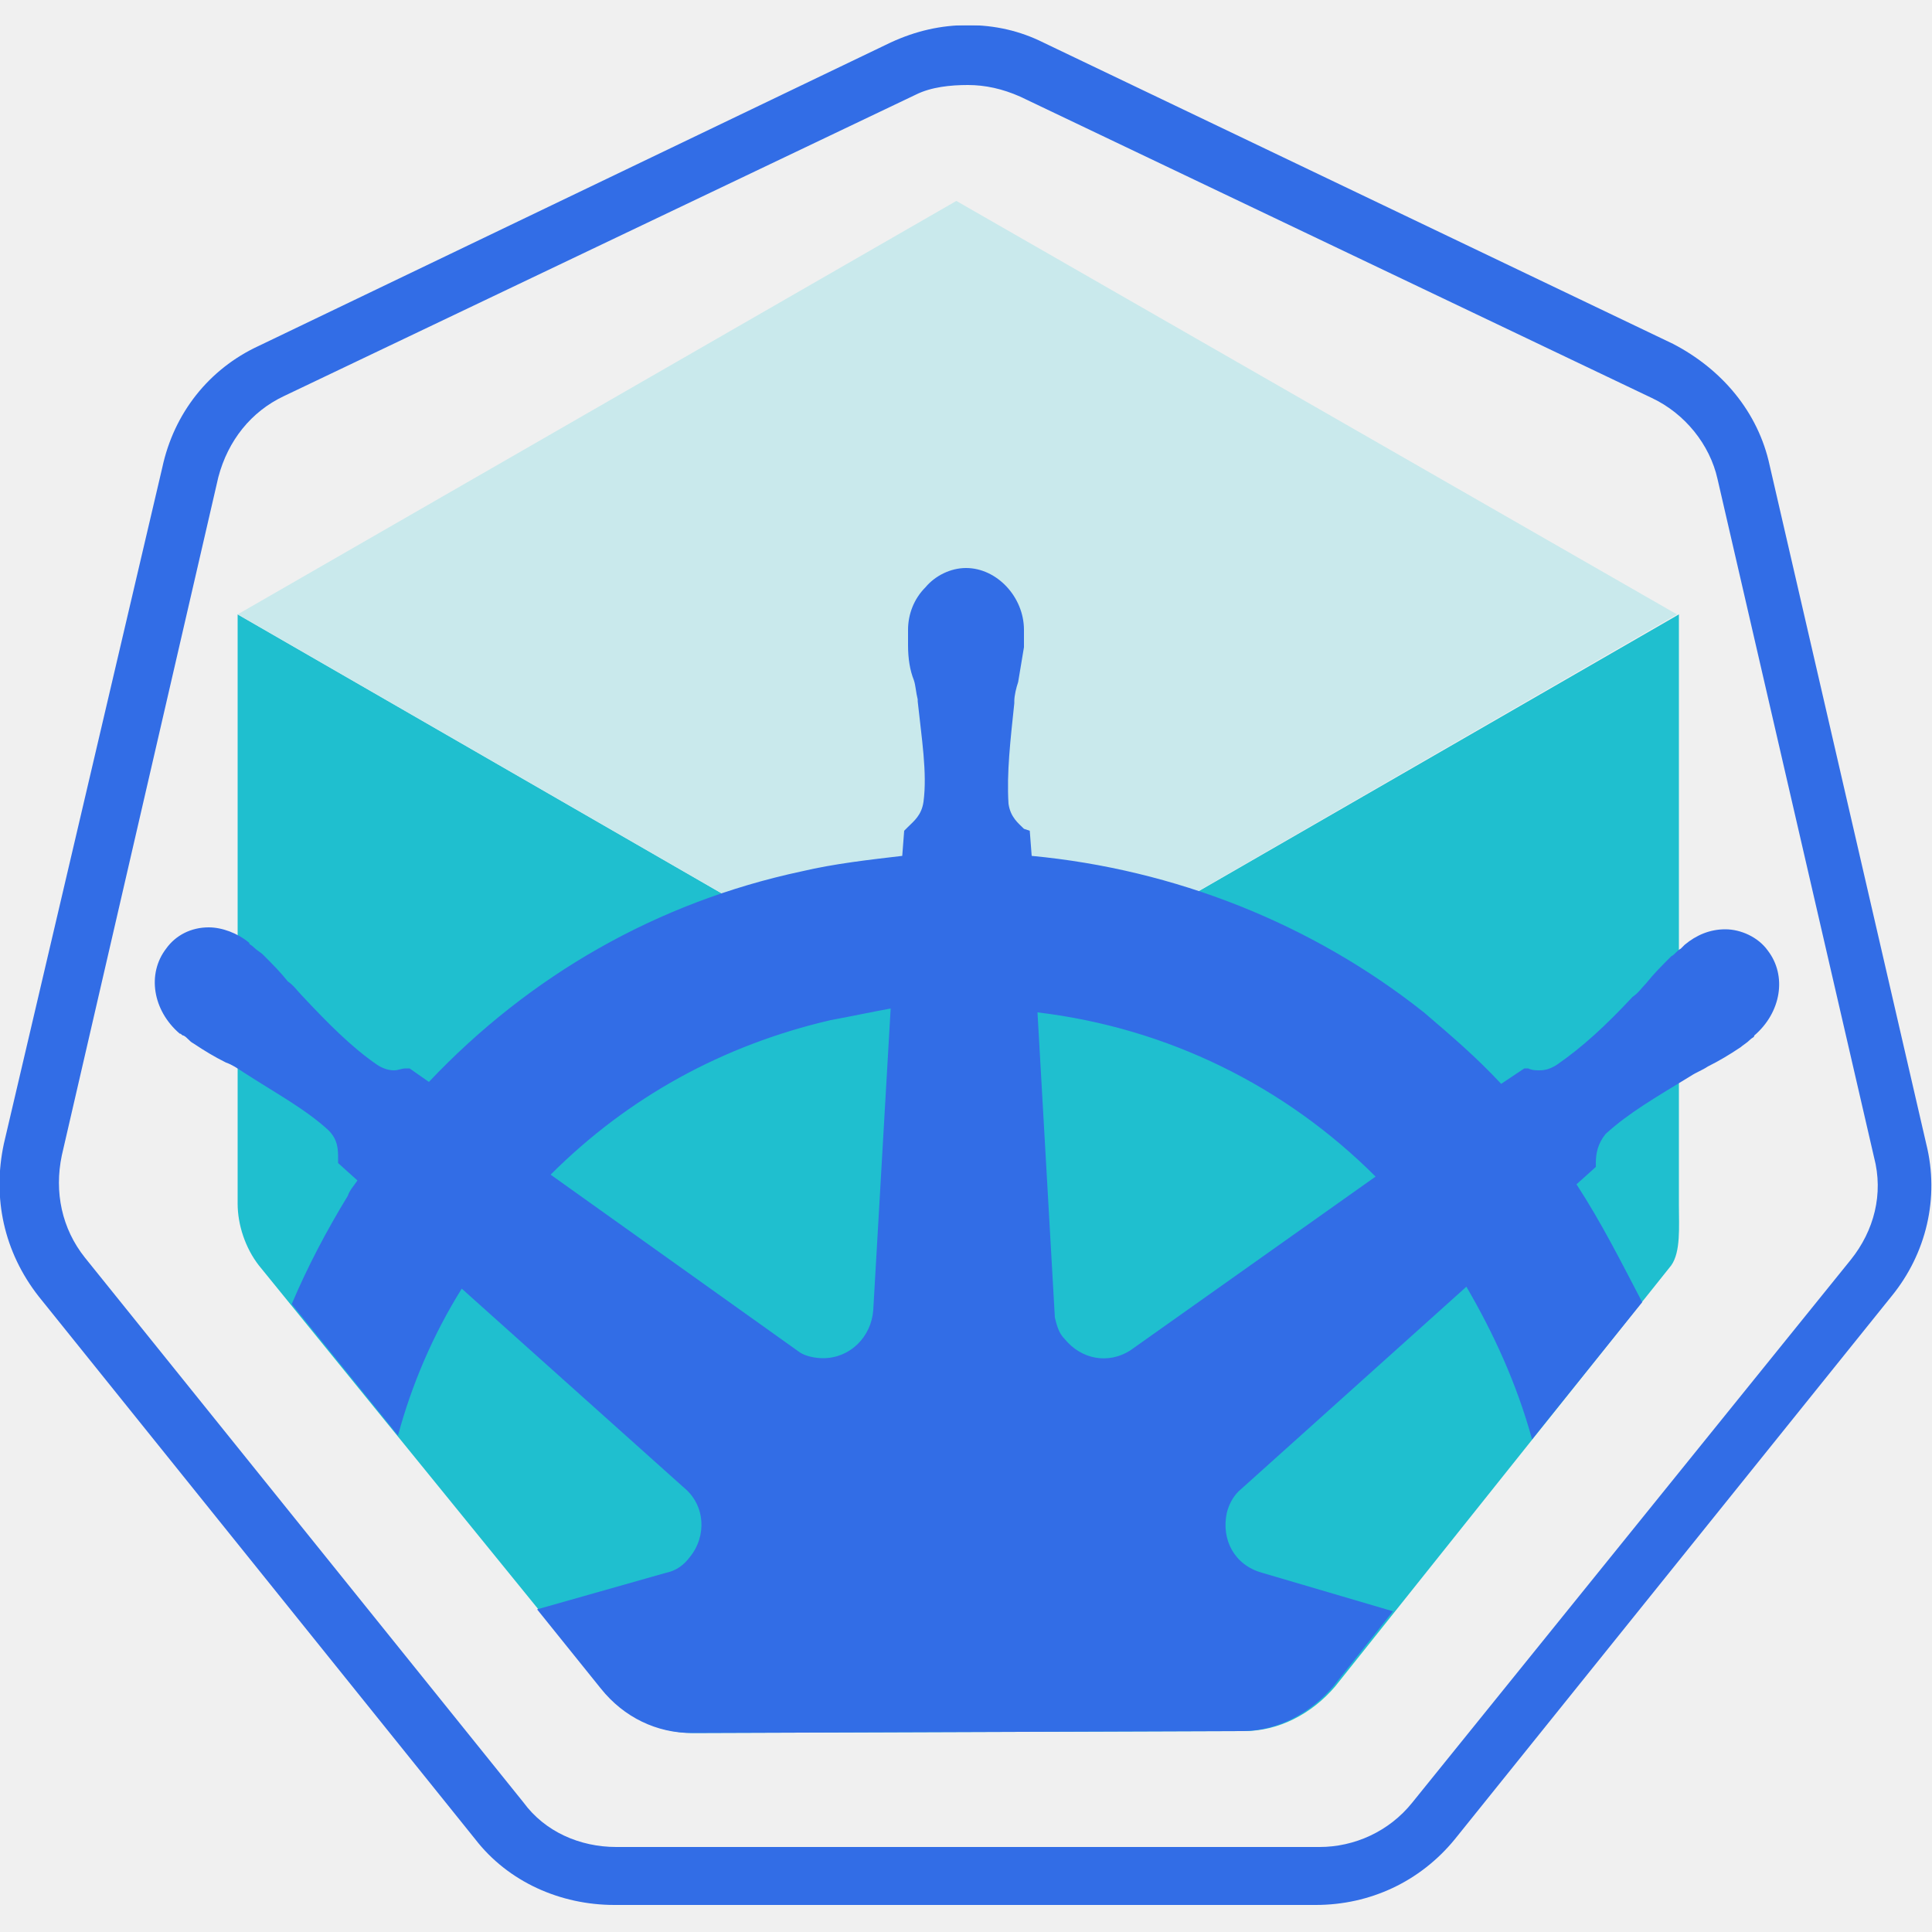
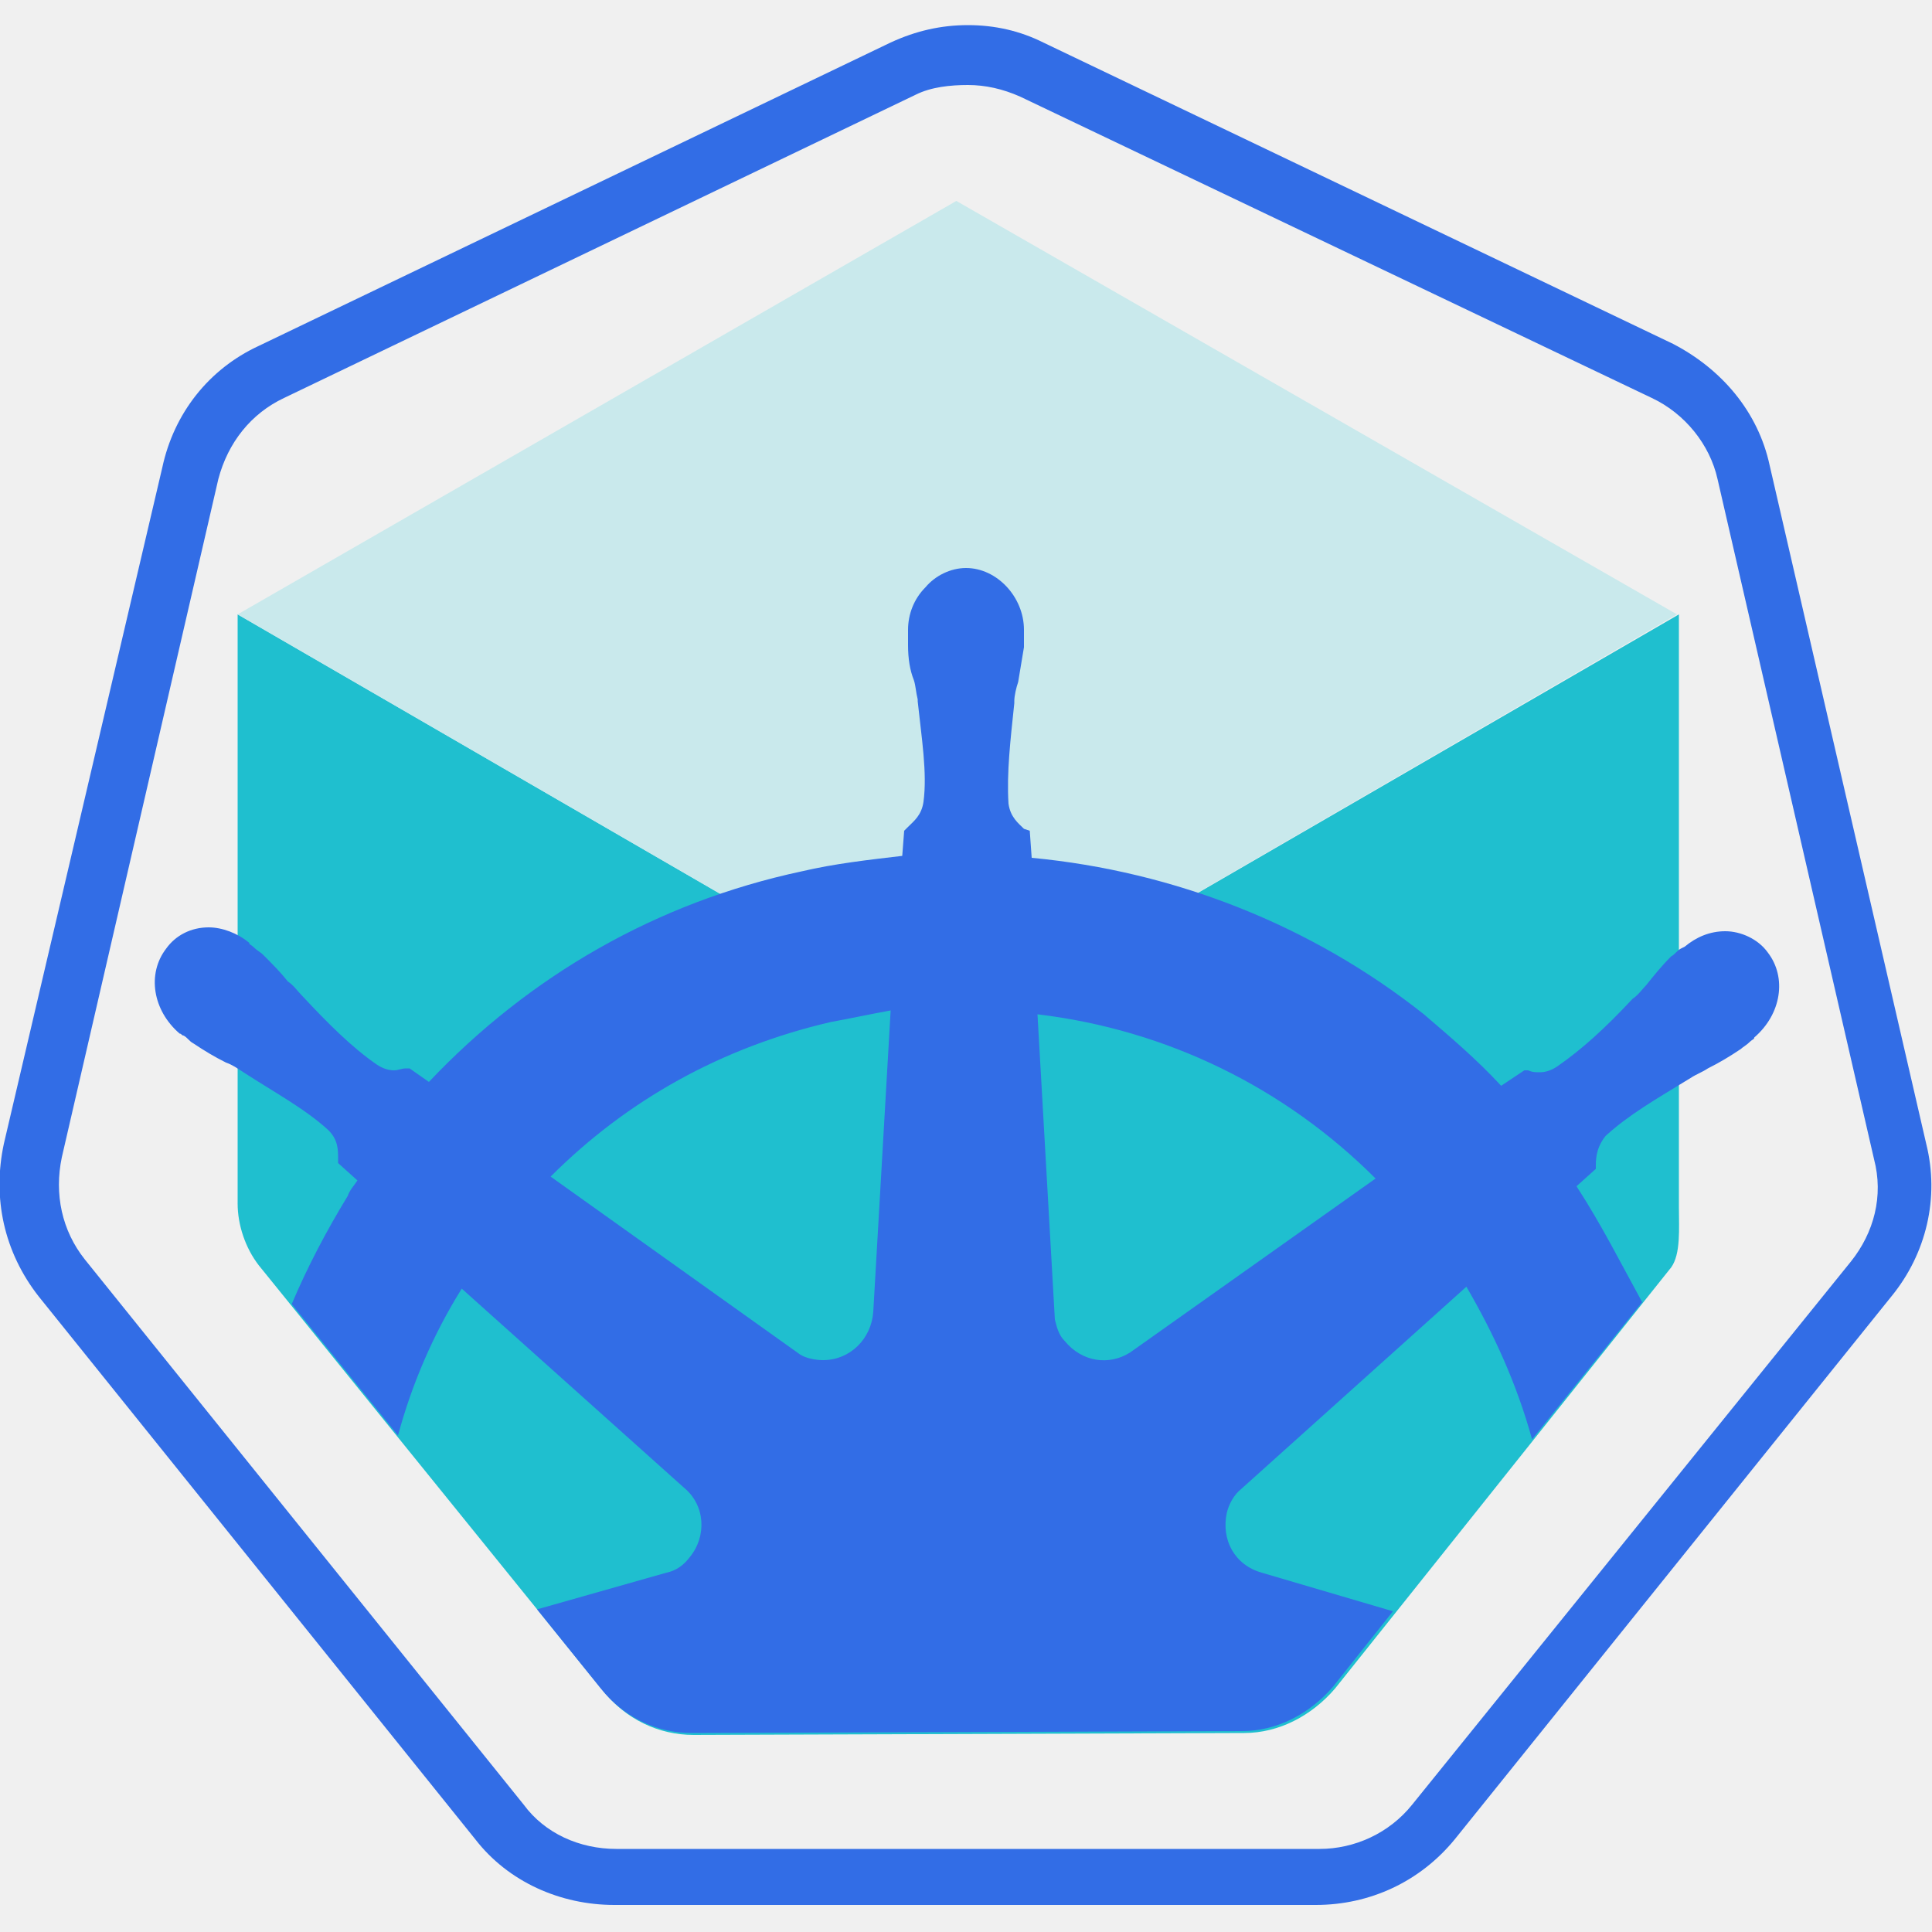
<svg xmlns="http://www.w3.org/2000/svg" version="1.1" id="Layer_1" x="0px" y="0px" viewBox="0 0 100 100" style="enable-background:new 0 0 100 100;" xml:space="preserve">
  <style type="text/css">
- 	.st0{filter:url(#Adobe_OpacityMaskFilter);}
- 	.st1{fill-rule:evenodd;clip-rule:evenodd;fill:#FFFFFF;}
- 	.st2{mask:url(#mask-2_2_);fill-rule:evenodd;clip-rule:evenodd;fill:#326DE6;}
- 	.st3{fill-rule:evenodd;clip-rule:evenodd;fill:#1FBFCF;}
- 	.st4{fill-rule:evenodd;clip-rule:evenodd;fill:#C9E9EC;}
- 	.st5{fill-rule:evenodd;clip-rule:evenodd;fill:#326DE6;}
+ 	.st0{fill-rule:evenodd;clip-rule:evenodd;fill:#326DE6;}
+ 	.st1{fill-rule:evenodd;clip-rule:evenodd;fill:#1FBFCF;}
+ 	.st2{fill-rule:evenodd;clip-rule:evenodd;fill:#C9E9EC;}
</style>
  <g>
-     <defs>
-       <filter id="Adobe_OpacityMaskFilter" filterUnits="userSpaceOnUse" x="0" y="1.3" width="100" height="97.4">
-         <feColorMatrix type="matrix" values="1 0 0 0 0  0 1 0 0 0  0 0 1 0 0  0 0 0 1 0" />
-       </filter>
-     </defs>
-     <mask maskUnits="userSpaceOnUse" x="0" y="1.3" width="100" height="97.4" id="mask-2_2_">
-       <g class="st0">
-         <polygon id="path-1_2_" class="st1" points="100,98.7 100,1.3 0,1.3 0,98.7    " />
-       </g>
-     </mask>
-     <path id="Fill-1" class="st2" d="M50.1,1.3L50.1,1.3c-1.4,0-2.7,0.3-4,0.9L13.4,17.9c-2.6,1.2-4.4,3.5-5,6.3L0.2,59.2   c-0.6,2.8,0,5.6,1.8,7.9l22.6,28.1c1.7,2.2,4.4,3.4,7.2,3.4h36.3c2.8,0,5.4-1.2,7.2-3.4l22.6-28.1c1.8-2.2,2.5-5.1,1.8-7.9   l-8.1-35.1c-0.6-2.8-2.5-5-5-6.3L54,2.2C52.8,1.6,51.5,1.3,50.1,1.3 M50.1,4.4c0.9,0,1.8,0.2,2.7,0.6l32.7,15.6   c1.7,0.8,3,2.4,3.4,4.2l8.1,35.1c0.5,1.9,0,3.8-1.2,5.3L73.1,93.3c-1.2,1.5-3,2.3-4.8,2.3H31.9c-1.9,0-3.7-0.8-4.8-2.3L4.4,65.1   c-1.2-1.5-1.6-3.4-1.2-5.3l8.1-35.1c0.5-1.9,1.7-3.4,3.4-4.2L47.4,4.9C48.2,4.5,49.2,4.4,50.1,4.4" />
-     <path id="kube-bottom" class="st3" d="M31.2,87.4c1.2,1.5,2.9,2.3,4.7,2.3l28.5-0.1c1.8,0,3.5-0.9,4.7-2.3l17.4-21.8   c0.5-0.7,0.4-2,0.4-3.1V31.8L49.6,53.3v0L12.3,31.8v30.5c0,1.1,0.4,2.3,1.1,3.2L31.2,87.4z" />
-     <polygon id="kube-top" class="st4" points="49.6,53.3 86.8,31.8 49.5,10.4 12.3,31.8  " />
-     <path id="wheel" class="st5" d="M58.5,69.9c-1.1,0.7-2.5,0.5-3.4-0.6c-0.3-0.3-0.4-0.7-0.5-1.1l-0.9-15.8   c6.7,0.8,12.8,3.8,17.5,8.5L58.5,69.9z M45.2,67.8c-0.1,1.4-1.2,2.5-2.6,2.5c-0.4,0-0.9-0.1-1.2-0.3l-12.9-9.2c4-4,8.9-6.7,14.5-8   c1.1-0.2,2-0.4,3.1-0.6L45.2,67.8z M81.6,61.3l1-0.9v-0.2c0-0.5,0.1-1,0.5-1.5c1.2-1.1,2.6-1.9,4.4-3c0.3-0.2,0.6-0.3,0.9-0.5   c0.6-0.3,1.1-0.6,1.7-1c0.1-0.1,0.3-0.2,0.5-0.4c0.1-0.1,0.2-0.1,0.2-0.2c1.4-1.2,1.7-3.1,0.7-4.4c-0.5-0.7-1.4-1.1-2.2-1.1   c-0.8,0-1.5,0.3-2.1,0.8l-0.2,0.2c-0.2,0.1-0.3,0.3-0.5,0.4c-0.5,0.5-0.9,0.9-1.3,1.4c-0.2,0.2-0.4,0.5-0.7,0.7   c-1.4,1.5-2.6,2.6-3.9,3.5c-0.3,0.2-0.6,0.3-0.9,0.3c-0.2,0-0.4,0-0.6-0.1h-0.2l-1.2,0.8c-1.3-1.4-2.6-2.5-4-3.7   c-5.8-4.6-12.9-7.4-20.3-8.1l-0.1-1.3L53,42.9c-0.3-0.3-0.7-0.6-0.8-1.3c-0.1-1.6,0.1-3.3,0.3-5.2v-0.1c0-0.3,0.1-0.7,0.2-1   c0.1-0.6,0.2-1.2,0.3-1.8v-0.6v-0.3c0-1.7-1.4-3.2-3-3.2c-0.8,0-1.6,0.4-2.1,1C47.3,31,47,31.8,47,32.6v0.2v0.6   c0,0.7,0.1,1.3,0.3,1.8c0.1,0.3,0.1,0.6,0.2,1v0.1c0.2,1.9,0.5,3.7,0.3,5.2c-0.1,0.7-0.5,1-0.8,1.3c-0.1,0.1-0.1,0.1-0.2,0.2   l-0.1,1.3c-1.7,0.2-3.5,0.4-5.2,0.8C34,46.7,27.4,50.5,22.2,56l-1-0.7H21c-0.2,0-0.4,0.1-0.6,0.1c-0.3,0-0.6-0.1-0.9-0.3   c-1.3-0.9-2.5-2.1-3.9-3.6c-0.2-0.2-0.4-0.5-0.7-0.7c-0.4-0.5-0.8-0.9-1.3-1.4c-0.1-0.1-0.3-0.2-0.5-0.4c-0.1-0.1-0.2-0.1-0.2-0.2   c-0.6-0.5-1.4-0.8-2.1-0.8c-0.9,0-1.7,0.4-2.2,1.1c-1,1.3-0.7,3.2,0.7,4.4c0.1,0,0.1,0.1,0.2,0.1c0.2,0.1,0.3,0.3,0.5,0.4   c0.6,0.4,1.1,0.7,1.7,1c0.3,0.1,0.6,0.3,0.9,0.5c1.7,1.1,3.2,1.9,4.4,3c0.5,0.5,0.5,1,0.5,1.5v0.2l1,0.9c-0.2,0.3-0.4,0.5-0.5,0.8   c-1.1,1.8-2.1,3.7-2.9,5.6l5.5,6.8c0.7-2.6,1.8-5.2,3.3-7.6L35.4,77c1.1,0.9,1.2,2.5,0.3,3.6c-0.3,0.4-0.7,0.7-1.2,0.8l-6.7,1.9   l3.3,4.1c1.2,1.5,2.9,2.3,4.7,2.3l28.5-0.1c1.8,0,3.5-0.9,4.7-2.3l3.1-3.9l-6.8-2c-1.4-0.4-2.1-1.7-1.8-3.1   c0.1-0.4,0.3-0.8,0.6-1.1l11.8-10.6c1.4,2.4,2.6,5,3.4,7.9l5.7-7.1C83.9,65.3,82.9,63.3,81.6,61.3L81.6,61.3z" />
+     <path id="Fill-1" class="st0" d="M50.1,1.3L50.1,1.3c-1.4,0-2.7,0.3-4,0.9L13.4,17.9c-2.6,1.2-4.4,3.5-5,6.3l-8.2,35   c-0.6,2.8,0,5.6,1.8,7.9l22.6,28.1c1.7,2.2,4.4,3.4,7.2,3.4h36.3c2.8,0,5.4-1.2,7.2-3.4l22.6-28.1c1.8-2.2,2.5-5.1,1.8-7.9   l-8.1-35.1c-0.6-2.8-2.5-5-5-6.3L54,2.2C52.8,1.6,51.5,1.3,50.1,1.3 M50.1,4.4c0.9,0,1.8,0.2,2.7,0.6l32.7,15.6   c1.7,0.8,3,2.4,3.4,4.2L97,60c0.5,1.9,0,3.8-1.2,5.3L73.1,93.4c-1.2,1.5-3,2.3-4.8,2.3H31.9c-1.9,0-3.7-0.8-4.8-2.3L4.4,65.2   c-1.2-1.5-1.6-3.4-1.2-5.3l8.1-35.1c0.5-1.9,1.7-3.4,3.4-4.2L47.4,4.9C48.2,4.5,49.2,4.4,50.1,4.4" />
+     <path id="kube-bottom" class="st1" d="M31.2,87.5c1.2,1.5,2.9,2.3,4.7,2.3l28.5-0.1c1.8,0,3.5-0.9,4.7-2.3l17.4-21.8   c0.5-0.7,0.4-2,0.4-3.1V31.8L49.6,53.4l0,0L12.3,31.8v30.5c0,1.1,0.4,2.3,1.1,3.2L31.2,87.5z" />
+     <polygon id="kube-top" class="st2" points="49.6,53.4 86.8,31.8 49.5,10.4 12.3,31.8  " />
+     <path id="wheel" class="st0" d="M58.5,70c-1.1,0.7-2.5,0.5-3.4-0.6c-0.3-0.3-0.4-0.7-0.5-1.1l-0.9-15.8c6.7,0.8,12.8,3.8,17.5,8.5   L58.5,70z M45.2,67.9c-0.1,1.4-1.2,2.5-2.6,2.5c-0.4,0-0.9-0.1-1.2-0.3l-12.9-9.2c4-4,8.9-6.7,14.5-8c1.1-0.2,2-0.4,3.1-0.6   L45.2,67.9z M81.6,61.4l1-0.9v-0.2c0-0.5,0.1-1,0.5-1.5c1.2-1.1,2.6-1.9,4.4-3c0.3-0.2,0.6-0.3,0.9-0.5c0.6-0.3,1.1-0.6,1.7-1   c0.1-0.1,0.3-0.2,0.5-0.4c0.1-0.1,0.2-0.1,0.2-0.2c1.4-1.2,1.7-3.1,0.7-4.4c-0.5-0.7-1.4-1.1-2.2-1.1c-0.8,0-1.5,0.3-2.1,0.8   L87,49.1c-0.2,0.1-0.3,0.3-0.5,0.4C86,50,85.6,50.5,85.2,51c-0.2,0.2-0.4,0.5-0.7,0.7c-1.4,1.5-2.6,2.6-3.9,3.5   c-0.3,0.2-0.6,0.3-0.9,0.3c-0.2,0-0.4,0-0.6-0.1h-0.2l-1.2,0.8c-1.3-1.4-2.6-2.5-4-3.7c-5.8-4.6-12.9-7.4-20.3-8.1L53.3,43L53,42.9   c-0.3-0.3-0.7-0.6-0.8-1.3c-0.1-1.6,0.1-3.3,0.3-5.2v-0.1c0-0.3,0.1-0.7,0.2-1c0.1-0.6,0.2-1.2,0.3-1.8v-0.6v-0.3   c0-1.7-1.4-3.2-3-3.2c-0.8,0-1.6,0.4-2.1,1C47.3,31,47,31.8,47,32.6v0.2v0.6c0,0.7,0.1,1.3,0.3,1.8c0.1,0.3,0.1,0.6,0.2,1v0.1   c0.2,1.9,0.5,3.7,0.3,5.2c-0.1,0.7-0.5,1-0.8,1.3c-0.1,0.1-0.1,0.1-0.2,0.2l-0.1,1.3c-1.7,0.2-3.5,0.4-5.2,0.8   c-7.5,1.6-14.1,5.4-19.3,10.9l-1-0.7H21c-0.2,0-0.4,0.1-0.6,0.1c-0.3,0-0.6-0.1-0.9-0.3c-1.3-0.9-2.5-2.1-3.9-3.6   c-0.2-0.2-0.4-0.5-0.7-0.7c-0.4-0.5-0.8-0.9-1.3-1.4c-0.1-0.1-0.3-0.2-0.5-0.4c-0.1-0.1-0.2-0.1-0.2-0.2c-0.6-0.5-1.4-0.8-2.1-0.8   c-0.9,0-1.7,0.4-2.2,1.1c-1,1.3-0.7,3.2,0.7,4.4c0.1,0,0.1,0.1,0.2,0.1c0.2,0.1,0.3,0.3,0.5,0.4c0.6,0.4,1.1,0.7,1.7,1   c0.3,0.1,0.6,0.3,0.9,0.5c1.7,1.1,3.2,1.9,4.4,3c0.5,0.5,0.5,1,0.5,1.5v0.2l1,0.9c-0.2,0.3-0.4,0.5-0.5,0.8   c-1.1,1.8-2.1,3.7-2.9,5.6l5.5,6.8c0.7-2.6,1.8-5.2,3.3-7.6l11.5,10.3c1.1,0.9,1.2,2.5,0.3,3.6c-0.3,0.4-0.7,0.7-1.2,0.8l-6.7,1.9   l3.3,4.1c1.2,1.5,2.9,2.3,4.7,2.3l28.5-0.1c1.8,0,3.5-0.9,4.7-2.3l3.1-3.9l-6.8-2c-1.4-0.4-2.1-1.7-1.8-3.1   c0.1-0.4,0.3-0.8,0.6-1.1l11.8-10.6c1.4,2.4,2.6,5,3.4,7.9l5.7-7.1C83.9,65.4,82.9,63.4,81.6,61.4L81.6,61.4z" />
  </g>
</svg>
